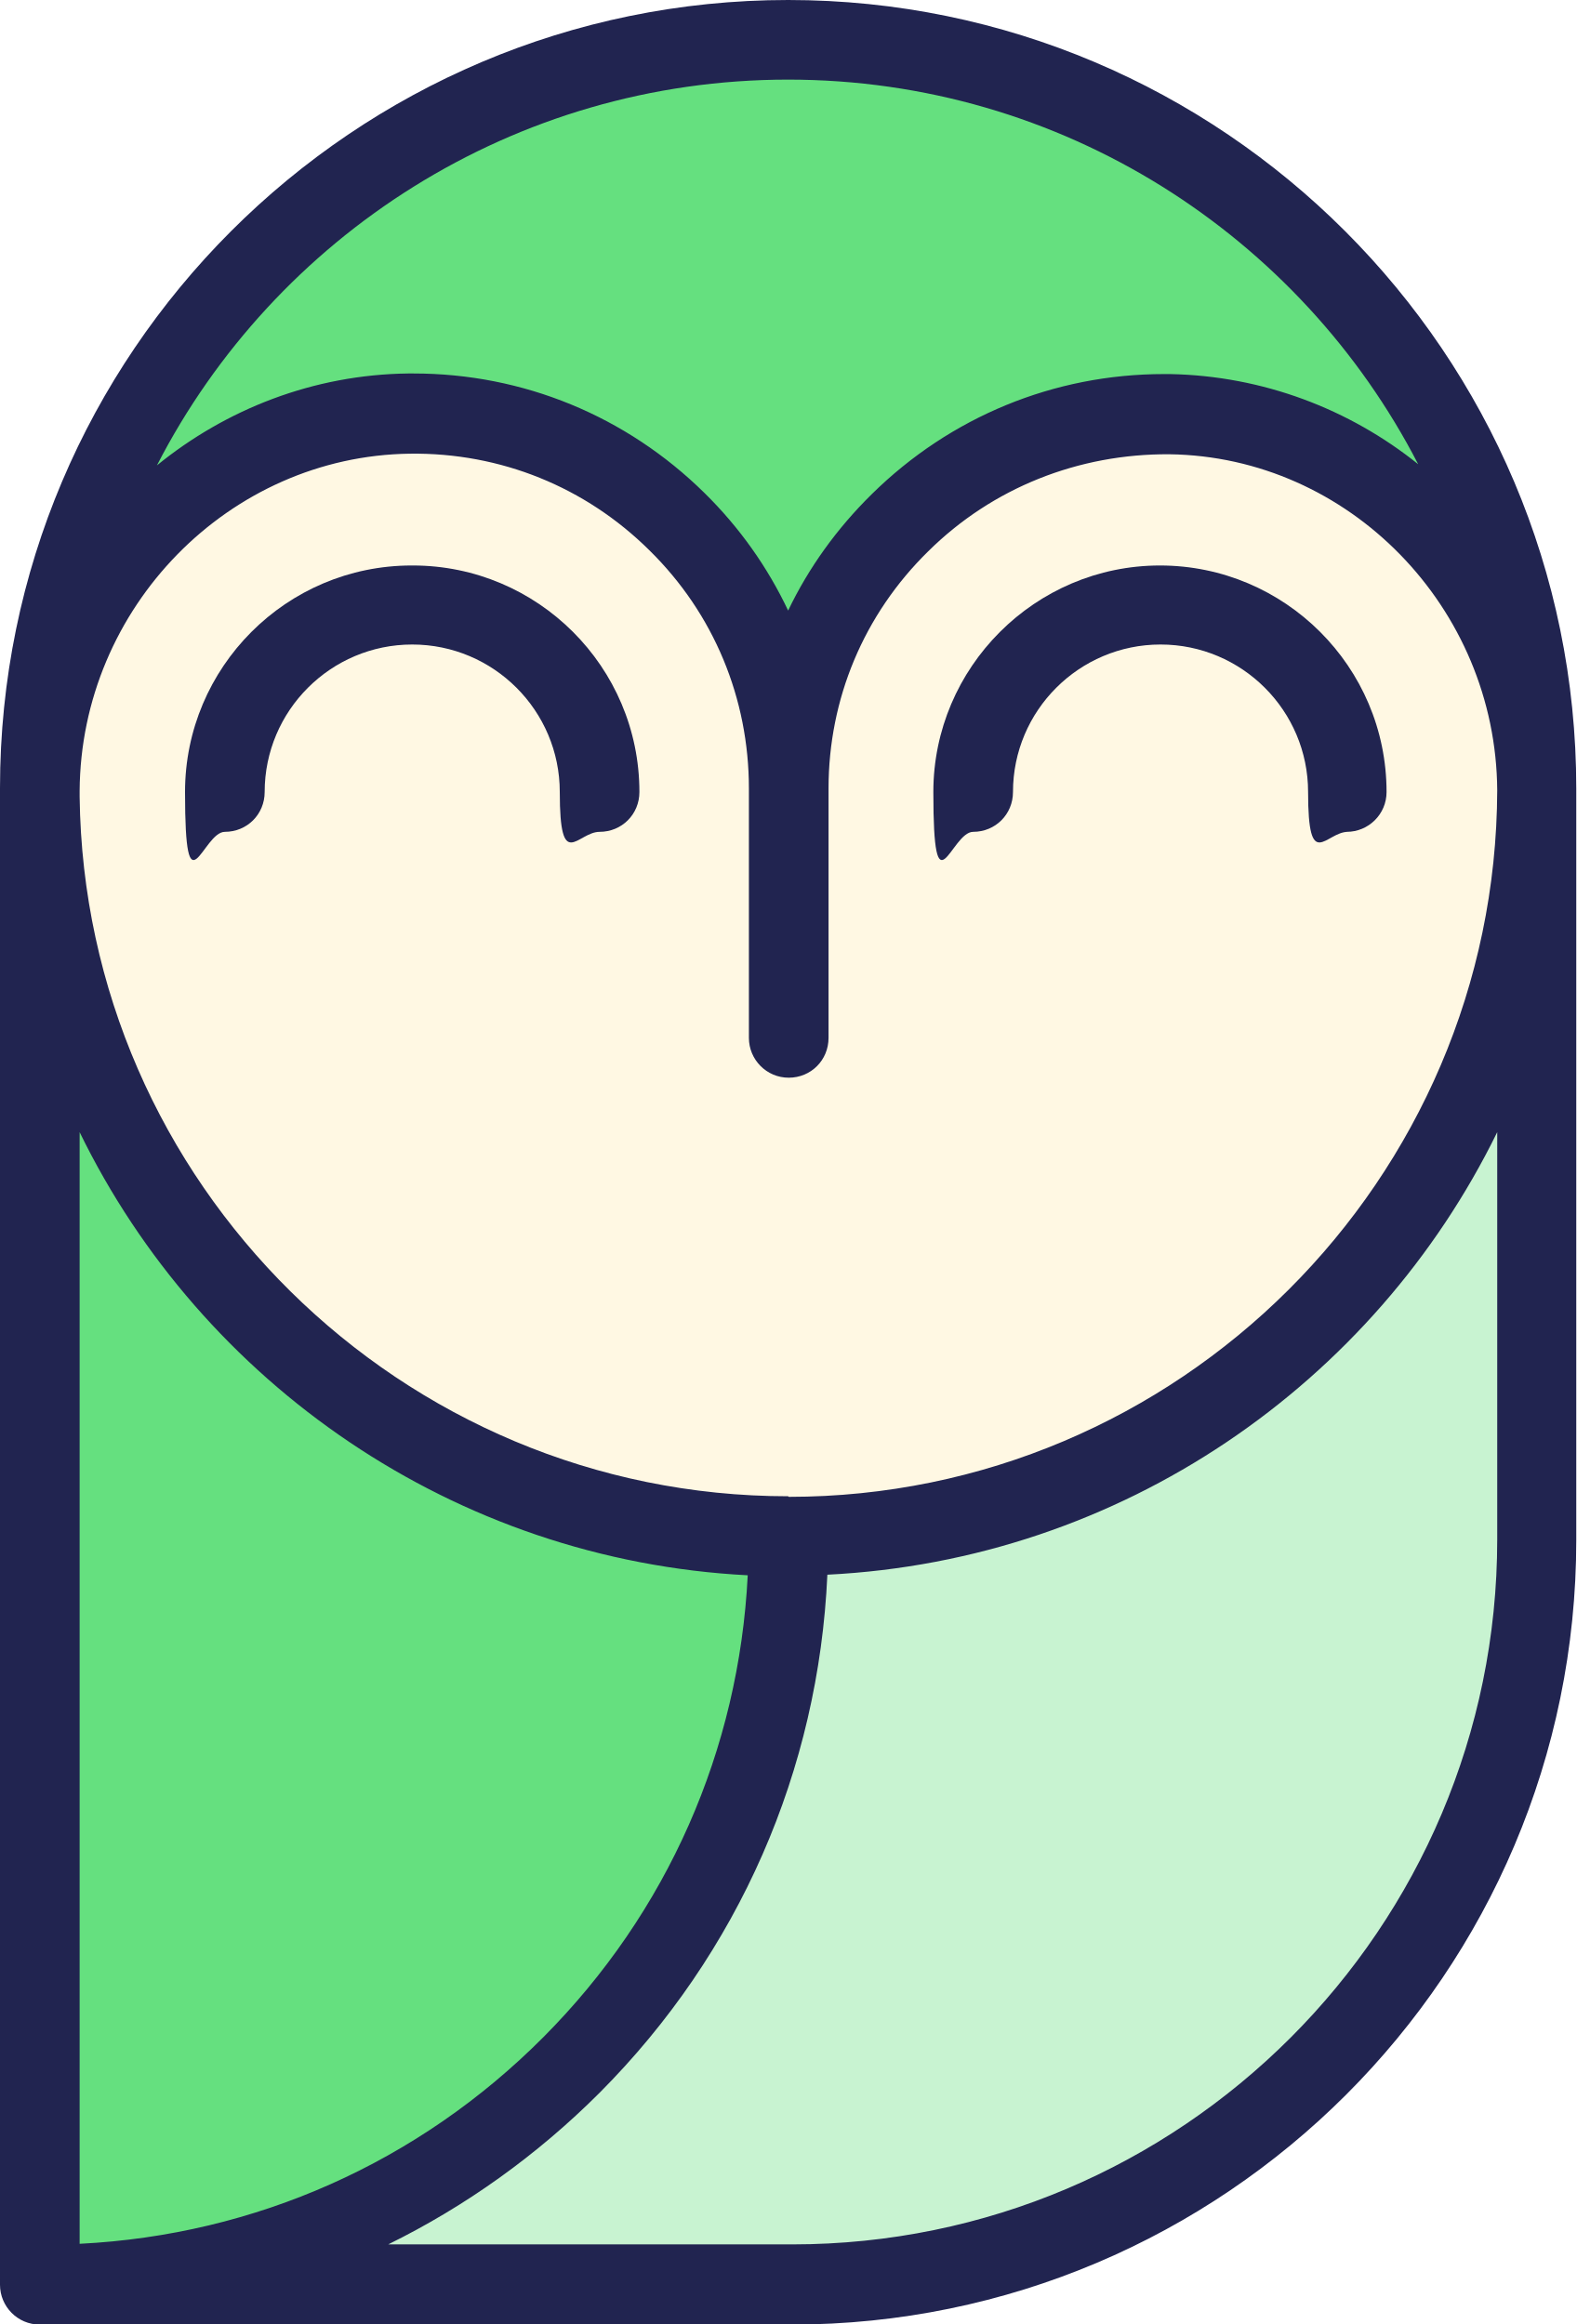
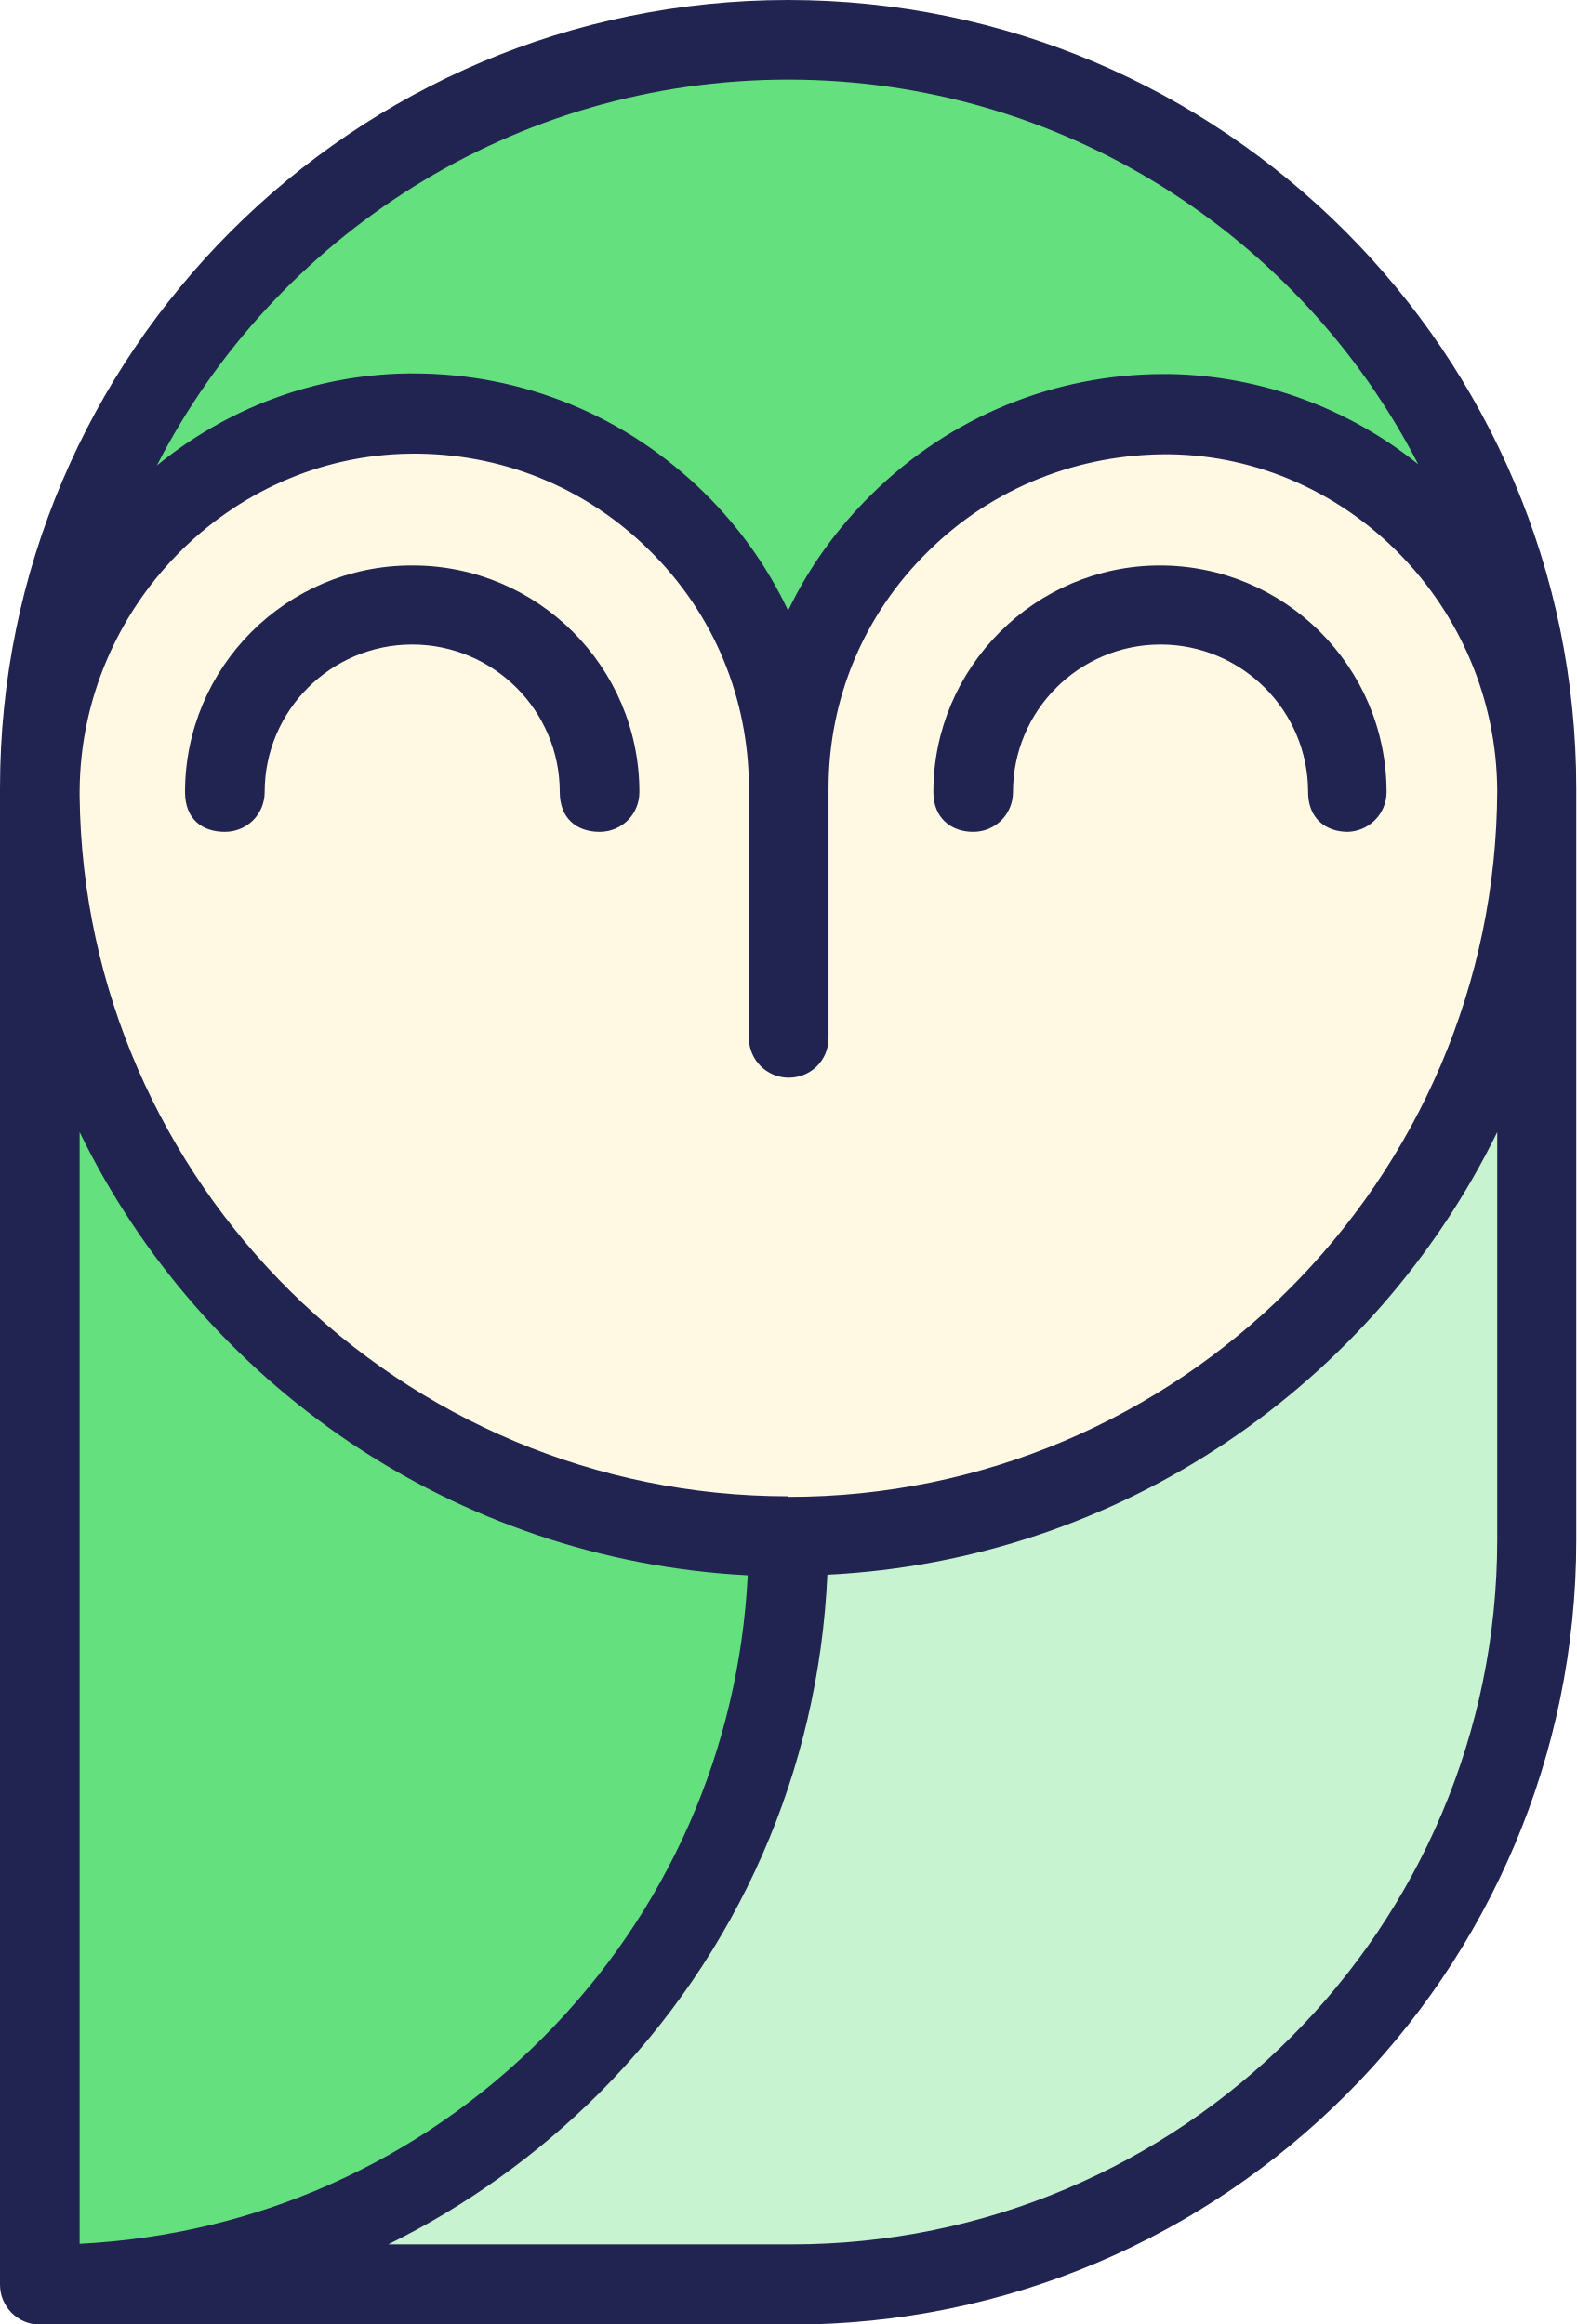
- <svg xmlns="http://www.w3.org/2000/svg" id="Ebene_2" data-name="Ebene 2" viewBox="0 0 269.2 397">
-   <defs>
-     <style>
-       .cls-1 {
-         fill: #212450;
-       }
- 
-       .cls-2 {
-         fill: #c8f3d1;
-       }
- 
-       .cls-3 {
-         fill: #65e07f;
-       }
- 
-       .cls-4 {
-         fill: #fff8e3;
-       }
-     </style>
-   </defs>
-   <g id="Ebene_1-2" data-name="Ebene 1">
+ <svg xmlns="http://www.w3.org/2000/svg" version="1.1" id="Ebene_2" x="0px" y="0px" viewBox="0 0 269.2 397" style="enable-background:new 0 0 269.2 397;" xml:space="preserve">
+   <style type="text/css">
+ 	.st0{fill:#FFF8E3;}
+ 	.st1{fill:#65E07F;}
+ 	.st2{fill:#C8F3D1;}
+ 	.st3{fill:#212450;}
+ </style>
+   <g id="Ebene_1-2">
    <g>
-       <path class="cls-4" d="M134.2,135c.9-34.6,28.7-63.1,63.4-63.5,35.1-.4,63.5,27.5,64.4,62.3,0,.5,0,1.1,0,1.6,0,70.6-57.2,127.8-127.8,127.8S6.6,206.2,6.4,135.8c.2-34.9,28.1-63.9,63-64.4,35.6-.5,64.5,28.1,64.8,63.5h0Z" />
-       <path class="cls-3" d="M134.6,6.8c70.6,0,127.8,57.2,127.8,127.8v.3c-.2-34.8-27.9-63.7-62.7-64.2-35.7-.5-65.1,28.3-65.1,63.9,0-35.6-29.1-64.4-64.8-63.9-35,.5-62.8,29.5-63,64.4,0-.2,0-.3,0-.5C6.8,64,64,6.8,134.6,6.8Z" />
-       <path class="cls-2" d="M134.6,262.4c70.5,0,127.6-57,127.8-127.5v128.1c0,70.3-57,127.2-127.2,127.2H7.4c70.5,0,127.6-57.3,127.2-127.8Z" />
-       <path class="cls-3" d="M134.6,262.4c.3,70.5-56.7,127.8-127.2,127.8h-.6v-254.7c0-.2,0-.3,0-.5.2,70.4,57.4,127.3,127.8,127.3Z" />
+       <path class="st0" d="M134.2,135c0.9-34.6,28.7-63.1,63.4-63.5c35.1-0.4,63.5,27.5,64.4,62.3c0,0.5,0,1.1,0,1.6    c0,70.6-57.2,127.8-127.8,127.8S6.6,206.2,6.4,135.8c0.2-34.9,28.1-63.9,63-64.4c35.6-0.5,64.5,28.1,64.8,63.5l0,0L134.2,135z" />
+       <path class="st1" d="M134.6,6.8c70.6,0,127.8,57.2,127.8,127.8v0.3c-0.2-34.8-27.9-63.7-62.7-64.2c-35.7-0.5-65.1,28.3-65.1,63.9    c0-35.6-29.1-64.4-64.8-63.9c-35,0.5-62.8,29.5-63,64.4c0-0.2,0-0.3,0-0.5C6.8,64,64,6.8,134.6,6.8z" />
+       <path class="st2" d="M134.6,262.4c70.5,0,127.6-57,127.8-127.5V263c0,70.3-57,127.2-127.2,127.2H7.4    C77.9,390.2,135,332.9,134.6,262.4L134.6,262.4z" />
+       <path class="st1" d="M134.6,262.4c0.3,70.5-56.7,127.8-127.2,127.8H6.8V135.5c0-0.2,0-0.3,0-0.5C7,205.4,64.2,262.3,134.6,262.4    L134.6,262.4z" />
      <g>
-         <path class="cls-1" d="M230,142.1c3.7,0,6.8-3,6.8-6.8,0-21.4-17.4-38.7-38.7-38.7s-38.7,17.4-38.7,38.7,3,6.8,6.8,6.8,6.8-3,6.8-6.8c0-13.9,11.3-25.2,25.2-25.2s25.2,11.3,25.2,25.2,3,6.8,6.8,6.8Z" />
-         <path class="cls-1" d="M70.3,96.6c-21.4,0-38.7,17.4-38.7,38.7s3,6.8,6.8,6.8,6.8-3,6.8-6.8c0-13.9,11.3-25.2,25.2-25.2s25.2,11.3,25.2,25.2,3,6.8,6.8,6.8,6.8-3,6.8-6.8c0-21.4-17.4-38.7-38.7-38.7Z" />
-         <path class="cls-1" d="M134.6,0C60.4,0,0,60.4,0,134.6s0,.3,0,.5c0,.2,0,.3,0,.5v254.7c0,3.7,3,6.8,6.8,6.8h128.4c73.9,0,134-60.1,134-134v-128.1h0v-.3C269.2,60.4,208.8,0,134.6,0ZM134.6,13.6c46.8,0,87.5,26.7,107.6,65.7-11.7-9.4-26.5-15.1-42.4-15.4-.3,0-.7,0-1,0-18.8,0-36.5,7.3-49.9,20.5-6,5.9-10.8,12.6-14.3,19.9-3.5-7.4-8.3-14.2-14.3-20.1-13.3-13.1-30.9-20.4-49.7-20.4s-.6,0-.9,0c-16.2.2-31.1,6.1-42.9,15.7C46.9,40.4,87.7,13.6,134.6,13.6ZM13.6,193.4c20.9,42.9,64,73.1,114.1,75.7-1.5,29.8-13.7,57.6-34.9,78.9-21.3,21.4-49.2,33.8-79.2,35.3v-189.9ZM134.6,255.6c-66.1,0-120.2-53.5-121-119.5h0v-.6s0,0,0,0,0,0,0,0v-.4c.2-31.3,25.5-57.2,56.4-57.6,15.5-.2,30,5.7,40.9,16.5,11,10.8,17,25.3,17,40.7v42.6c0,3.7,3,6.8,6.8,6.8s6.8-3,6.8-6.8v-42.6c0-15.3,6-29.7,17-40.5,11-10.9,25.7-16.7,41.2-16.6,30.7.4,55.8,26.2,56,57.4-.2,66.6-54.5,120.7-121,120.7ZM135.2,383.4h-68.9c13.2-6.5,25.4-15.2,36.1-25.9,23.8-23.9,37.4-55.1,38.9-88.5,50.3-2.5,93.4-32.7,114.4-75.6v69.6c0,66.4-54,120.4-120.4,120.4Z" />
+         <path class="st3" d="M230,142.1c3.7,0,6.8-3,6.8-6.8c0-21.4-17.4-38.7-38.7-38.7s-38.7,17.4-38.7,38.7c0,4.4,3,6.8,6.8,6.8     s6.8-3,6.8-6.8c0-13.9,11.3-25.2,25.2-25.2s25.2,11.3,25.2,25.2c0,4.5,3,6.8,6.8,6.8H230z" />
+         <path class="st3" d="M70.3,96.6c-21.4,0-38.7,17.4-38.7,38.7c0,4.7,3,6.8,6.8,6.8s6.8-3,6.8-6.8c0-13.9,11.3-25.2,25.2-25.2     s25.2,11.3,25.2,25.2c0,4.6,3,6.8,6.8,6.8s6.8-3,6.8-6.8c0-21.4-17.4-38.7-38.7-38.7L70.3,96.6z" />
+         <path class="st3" d="M134.6,0C60.4,0,0,60.4,0,134.6s0,0.3,0,0.5s0,0.3,0,0.5v254.7c0,3.7,3,6.8,6.8,6.8h128.4     c73.9,0,134-60.1,134-134V135l0,0v-0.3C269.2,60.4,208.8,0,134.6,0z M134.6,13.6c46.8,0,87.5,26.7,107.6,65.7     c-11.7-9.4-26.5-15.1-42.4-15.4c-0.3,0-0.7,0-1,0c-18.8,0-36.5,7.3-49.9,20.5c-6,5.9-10.8,12.6-14.3,19.9     c-3.5-7.4-8.3-14.2-14.3-20.1C107,71.1,89.4,63.8,70.6,63.8s-0.6,0-0.9,0C53.5,64,38.6,69.9,26.8,79.5     C46.9,40.4,87.7,13.6,134.6,13.6z M13.6,193.4c20.9,42.9,64,73.1,114.1,75.7c-1.5,29.8-13.7,57.6-34.9,78.9     c-21.3,21.4-49.2,33.8-79.2,35.3L13.6,193.4L13.6,193.4z M134.6,255.6c-66.1,0-120.2-53.5-121-119.5l0,0v-0.6l0,0l0,0v-0.4     c0.2-31.3,25.5-57.2,56.4-57.6c15.5-0.2,30,5.7,40.9,16.5c11,10.8,17,25.3,17,40.7v42.6c0,3.7,3,6.8,6.8,6.8s6.8-3,6.8-6.8v-42.6     c0-15.3,6-29.7,17-40.5c11-10.9,25.7-16.7,41.2-16.6c30.7,0.4,55.8,26.2,56,57.4c-0.2,66.6-54.5,120.7-121,120.7L134.6,255.6z      M135.2,383.4H66.3c13.2-6.5,25.4-15.2,36.1-25.9c23.8-23.9,37.4-55.1,38.9-88.5c50.3-2.5,93.4-32.7,114.4-75.6V263     C255.7,329.4,201.7,383.4,135.2,383.4L135.2,383.4z" />
      </g>
    </g>
  </g>
</svg>
